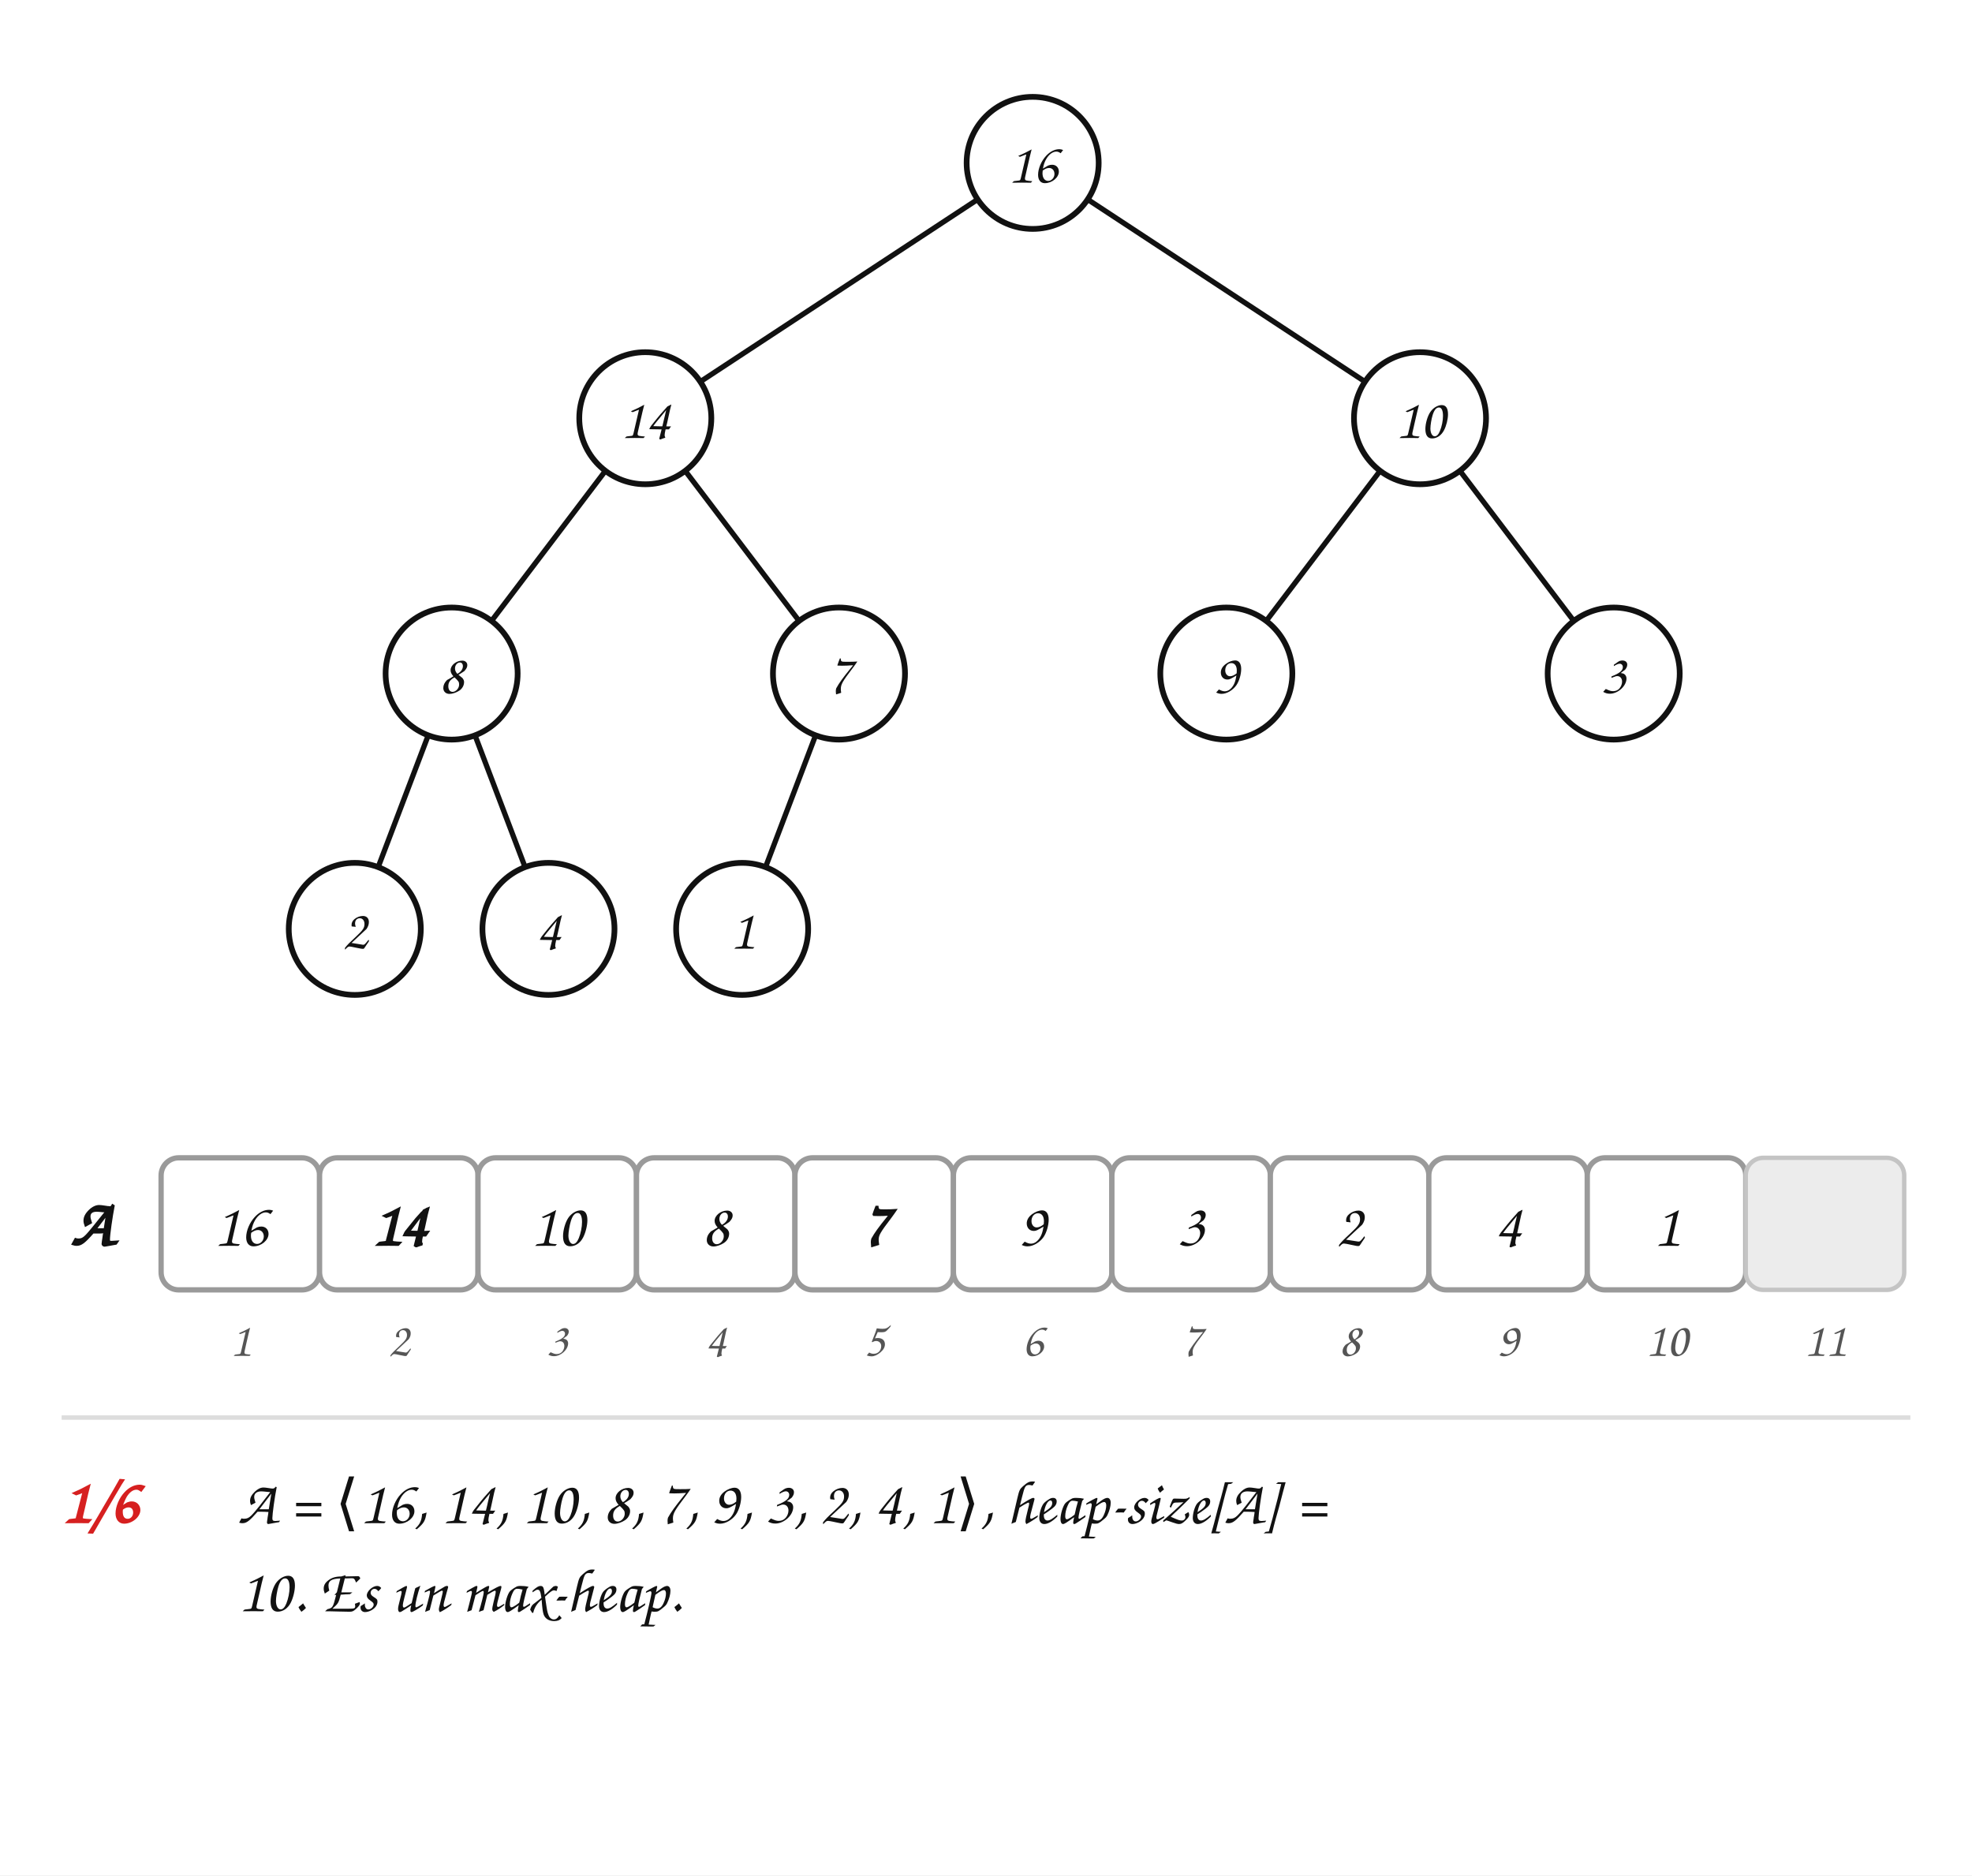
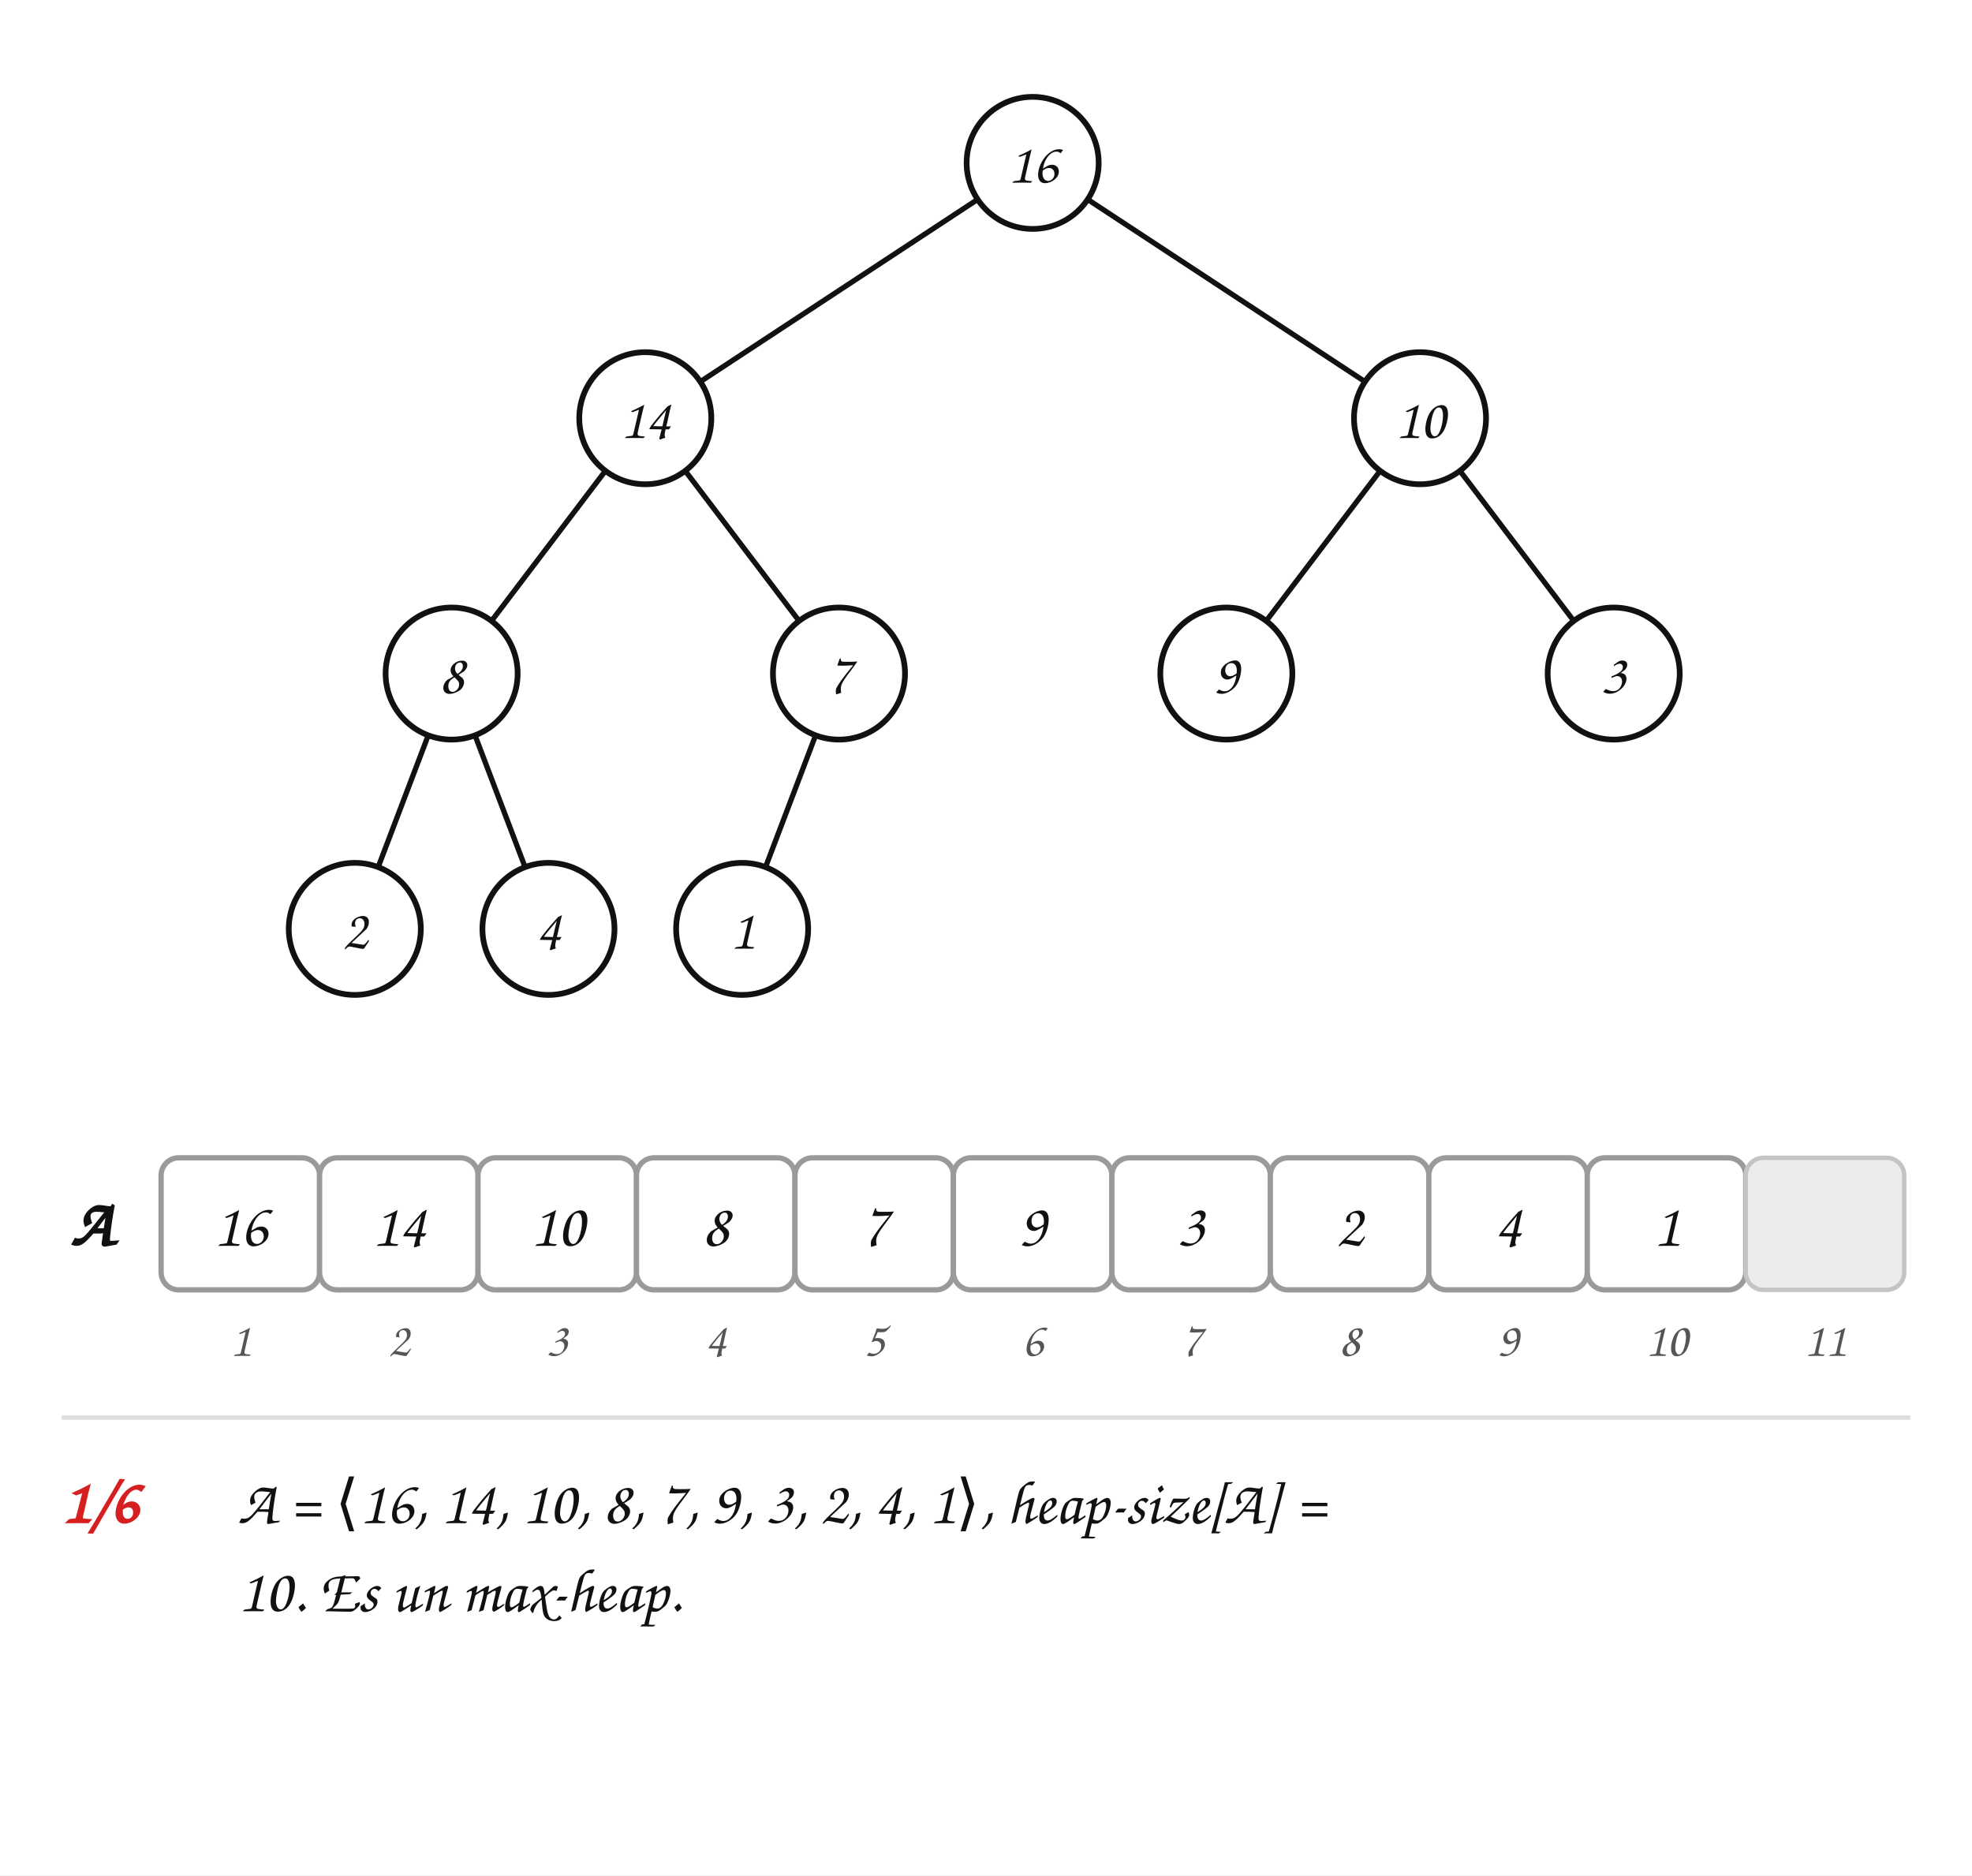
<svg xmlns="http://www.w3.org/2000/svg" width="672" height="639" viewBox="-58.6 -37.0 448.0 426.0" font-family="'Comic Sans MS', 'Comic Neue', 'Comic Relief', 'Chalkboard SE', cursive">
  <rect x="-58.6" y="-37.0" width="448.0" height="426.0" fill="#ffffff" />
  <line x1="-44.6" y1="285.0" x2="375.4" y2="285.0" stroke="#dddddd" stroke-width="1" />
  <g>
    <animate attributeName="opacity" dur="37.50s" repeatCount="indefinite" keyTimes="0;0.976;0.988;1" values="1;1;0;1" />
    <text x="-38.0" y="246.0" font-size="15" fill="#111111" text-anchor="middle" font-weight="bold">A</text>
    <text x="-4.0" y="271.0" font-size="11" fill="#555555" text-anchor="middle">1</text>
    <text x="32.0" y="271.0" font-size="11" fill="#555555" text-anchor="middle">2</text>
    <text x="68.0" y="271.0" font-size="11" fill="#555555" text-anchor="middle">3</text>
    <text x="104.0" y="271.0" font-size="11" fill="#555555" text-anchor="middle">4</text>
    <text x="140.0" y="271.0" font-size="11" fill="#555555" text-anchor="middle">5</text>
    <text x="176.0" y="271.0" font-size="11" fill="#555555" text-anchor="middle">6</text>
    <text x="212.0" y="271.0" font-size="11" fill="#555555" text-anchor="middle">7</text>
    <text x="248.0" y="271.0" font-size="11" fill="#555555" text-anchor="middle">8</text>
    <text x="284.0" y="271.0" font-size="11" fill="#555555" text-anchor="middle">9</text>
    <text x="320.0" y="271.0" font-size="11" fill="#555555" text-anchor="middle">10</text>
    <text x="356.0" y="271.0" font-size="11" fill="#555555" text-anchor="middle">11</text>
    <g transform="translate(-22.0 226.0)" opacity="1">
      <rect x="0" y="0" width="36.0" height="30.0" rx="4" fill="#ffffff" stroke="#9a9a9a" stroke-width="1.2" />
      <text x="18.0" y="20.0" font-size="14" text-anchor="middle" fill="#111111" />
    </g>
    <g transform="translate(14.0 226.0)" opacity="1">
      <rect x="0" y="0" width="36.0" height="30.0" rx="4" fill="#ffffff" stroke="#9a9a9a" stroke-width="1.2" />
      <text x="18.0" y="20.0" font-size="14" text-anchor="middle" fill="#111111" />
    </g>
    <g transform="translate(50.0 226.0)" opacity="1">
      <rect x="0" y="0" width="36.0" height="30.0" rx="4" fill="#ffffff" stroke="#9a9a9a" stroke-width="1.2" />
      <text x="18.0" y="20.0" font-size="14" text-anchor="middle" fill="#111111" />
    </g>
    <g transform="translate(86.0 226.0)" opacity="1">
      <rect x="0" y="0" width="36.0" height="30.0" rx="4" fill="#ffffff" stroke="#9a9a9a" stroke-width="1.2" />
      <text x="18.0" y="20.0" font-size="14" text-anchor="middle" fill="#111111" />
    </g>
    <g transform="translate(122.0 226.0)" opacity="1">
      <rect x="0" y="0" width="36.0" height="30.0" rx="4" fill="#ffffff" stroke="#9a9a9a" stroke-width="1.2" />
      <text x="18.0" y="20.0" font-size="14" text-anchor="middle" fill="#111111" />
    </g>
    <g transform="translate(158.0 226.0)" opacity="1">
      <rect x="0" y="0" width="36.0" height="30.0" rx="4" fill="#ffffff" stroke="#9a9a9a" stroke-width="1.2" />
      <text x="18.0" y="20.0" font-size="14" text-anchor="middle" fill="#111111" />
    </g>
    <g transform="translate(194.0 226.0)" opacity="1">
      <rect x="0" y="0" width="36.0" height="30.0" rx="4" fill="#ffffff" stroke="#9a9a9a" stroke-width="1.2" />
      <text x="18.0" y="20.0" font-size="14" text-anchor="middle" fill="#111111" />
    </g>
    <g transform="translate(230.0 226.0)" opacity="1">
      <rect x="0" y="0" width="36.0" height="30.0" rx="4" fill="#ffffff" stroke="#9a9a9a" stroke-width="1.2" />
      <text x="18.0" y="20.0" font-size="14" text-anchor="middle" fill="#111111" />
    </g>
    <g transform="translate(266.0 226.0)" opacity="1">
      <rect x="0" y="0" width="36.0" height="30.0" rx="4" fill="#ffffff" stroke="#9a9a9a" stroke-width="1.2" />
      <text x="18.0" y="20.0" font-size="14" text-anchor="middle" fill="#111111" />
    </g>
    <g transform="translate(302.0 226.0)" opacity="1">
      <rect x="0" y="0" width="36.0" height="30.0" rx="4" fill="#ffffff" stroke="#9a9a9a" stroke-width="1.2" />
      <text x="18.0" y="20.0" font-size="14" text-anchor="middle" fill="#111111" />
    </g>
    <g transform="translate(338.0 226.0)" opacity="1">
      <rect x="0" y="0" width="36.0" height="30.0" rx="4" fill="#ececec" stroke="#c4c4c4" stroke-width="1.0">
        <animate attributeName="fill" dur="37.50s" repeatCount="indefinite" calcMode="spline" keyTimes="0;0.124;0.148;0.988;0.988;1" keySplines="0 0 1 1;0.45 0 0.25 1;0 0 1 1;0 0 1 1;0 0 1 1" values="#ececec;#ececec;#ffffff;#ffffff;#ececec;#ececec" />
        <animate attributeName="stroke" dur="37.50s" repeatCount="indefinite" calcMode="spline" keyTimes="0;0.124;0.148;0.988;0.988;1" keySplines="0 0 1 1;0.45 0 0.25 1;0 0 1 1;0 0 1 1;0 0 1 1" values="#c4c4c4;#c4c4c4;#9a9a9a;#9a9a9a;#c4c4c4;#c4c4c4" />
        <animate attributeName="stroke-width" dur="37.50s" repeatCount="indefinite" calcMode="spline" keyTimes="0;0.124;0.148;0.988;0.988;1" keySplines="0 0 1 1;0.45 0 0.25 1;0 0 1 1;0 0 1 1;0 0 1 1" values="1.0;1.0;1.2;1.2;1.0;1.0" />
      </rect>
      <text x="18.0" y="20.0" font-size="14" text-anchor="middle" fill="#111111" />
    </g>
    <g transform="translate(-19.0 229.0)" opacity="1">
      <rect x="0" y="0" width="30.0" height="24.0" rx="4" fill="#ffffff" stroke="#ffffff" stroke-width="0.0" />
      <text x="15.0" y="17.0" font-size="14" text-anchor="middle" fill="#111111">16</text>
    </g>
    <g transform="translate(17.0 229.0)" opacity="1">
      <animateTransform attributeName="transform" type="translate" dur="37.50s" repeatCount="indefinite" calcMode="spline" keyTimes="0;0.611;0.635;0.988;0.988;1" keySplines="0 0 1 1;0.45 0 0.25 1;0 0 1 1;0 0 1 1;0 0 1 1" values="17.0 229.0;17.0 229.0;125.0 229.0;125.0 229.0;17.0 229.0;17.0 229.0" />
      <rect x="0" y="0" width="30.0" height="24.0" rx="4" fill="#ffffff" stroke="#ffffff" stroke-width="0.0">
        <animate attributeName="fill" dur="37.50s" repeatCount="indefinite" calcMode="spline" keyTimes="0;0.449;0.473;0.611;0.635;1" keySplines="0 0 1 1;0.45 0 0.25 1;0 0 1 1;0.45 0 0.25 1;0 0 1 1" values="#ffffff;#ffffff;#fff2b3;#fff2b3;#ffffff;#ffffff" />
        <animate attributeName="stroke" dur="37.50s" repeatCount="indefinite" calcMode="spline" keyTimes="0;0.449;0.473;0.611;0.635;1" keySplines="0 0 1 1;0.45 0 0.25 1;0 0 1 1;0.45 0 0.25 1;0 0 1 1" values="#ffffff;#ffffff;#d62020;#d62020;#ffffff;#ffffff" />
        <animate attributeName="stroke-width" dur="37.50s" repeatCount="indefinite" calcMode="spline" keyTimes="0;0.449;0.473;0.611;0.635;1" keySplines="0 0 1 1;0.45 0 0.25 1;0 0 1 1;0.45 0 0.25 1;0 0 1 1" values="0.0;0.0;2.4;2.4;0.0;0.0" />
      </rect>
-       <text x="15.0" y="17.0" font-size="14" text-anchor="middle" fill="#111111" font-weight="bold">14</text>
+       <text x="15.0" y="17.0" font-size="14" text-anchor="middle" fill="#111111">14</text>
    </g>
    <g transform="translate(53.0 229.0)" opacity="1">
      <rect x="0" y="0" width="30.0" height="24.0" rx="4" fill="#ffffff" stroke="#ffffff" stroke-width="0.0" />
      <text x="15.0" y="17.0" font-size="14" text-anchor="middle" fill="#111111">10</text>
    </g>
    <g transform="translate(89.0 229.0)" opacity="1">
      <rect x="0" y="0" width="30.0" height="24.0" rx="4" fill="#ffffff" stroke="#ffffff" stroke-width="0.0" />
      <text x="15.0" y="17.0" font-size="14" text-anchor="middle" fill="#111111">8</text>
    </g>
    <g transform="translate(125.0 229.0)" opacity="1">
      <animateTransform attributeName="transform" type="translate" dur="37.50s" repeatCount="indefinite" calcMode="spline" keyTimes="0;0.449;0.473;0.988;0.988;1" keySplines="0 0 1 1;0.45 0 0.25 1;0 0 1 1;0 0 1 1;0 0 1 1" values="125.0 229.0;125.0 229.0;341.0 229.0;341.0 229.0;125.0 229.0;125.0 229.0" />
      <rect x="0" y="0" width="30.0" height="24.0" rx="4" fill="#ffffff" stroke="#ffffff" stroke-width="0.0">
        <animate attributeName="fill" dur="37.50s" repeatCount="indefinite" calcMode="spline" keyTimes="0;0.308;0.332;0.449;0.473;1" keySplines="0 0 1 1;0.45 0 0.25 1;0 0 1 1;0.45 0 0.25 1;0 0 1 1" values="#ffffff;#ffffff;#fff2b3;#fff2b3;#ffffff;#ffffff" />
        <animate attributeName="stroke" dur="37.50s" repeatCount="indefinite" calcMode="spline" keyTimes="0;0.308;0.332;0.449;0.473;1" keySplines="0 0 1 1;0.45 0 0.25 1;0 0 1 1;0.45 0 0.25 1;0 0 1 1" values="#ffffff;#ffffff;#d62020;#d62020;#ffffff;#ffffff" />
        <animate attributeName="stroke-width" dur="37.50s" repeatCount="indefinite" calcMode="spline" keyTimes="0;0.308;0.332;0.449;0.473;1" keySplines="0 0 1 1;0.45 0 0.25 1;0 0 1 1;0.45 0 0.25 1;0 0 1 1" values="0.0;0.0;2.4;2.4;0.0;0.0" />
      </rect>
-       <text x="15.0" y="17.0" font-size="14" text-anchor="middle" fill="#111111" font-weight="bold">7</text>
+       <text x="15.0" y="17.0" font-size="14" text-anchor="middle" fill="#111111">7</text>
    </g>
    <g transform="translate(161.0 229.0)" opacity="1">
      <rect x="0" y="0" width="30.0" height="24.0" rx="4" fill="#ffffff" stroke="#ffffff" stroke-width="0.0" />
      <text x="15.0" y="17.0" font-size="14" text-anchor="middle" fill="#111111">9</text>
    </g>
    <g transform="translate(197.0 229.0)" opacity="1">
      <rect x="0" y="0" width="30.0" height="24.0" rx="4" fill="#ffffff" stroke="#ffffff" stroke-width="0.0" />
      <text x="15.0" y="17.0" font-size="14" text-anchor="middle" fill="#111111">3</text>
    </g>
    <g transform="translate(233.0 229.0)" opacity="1">
      <rect x="0" y="0" width="30.0" height="24.0" rx="4" fill="#ffffff" stroke="#ffffff" stroke-width="0.0" />
      <text x="15.0" y="17.0" font-size="14" text-anchor="middle" fill="#111111">2</text>
    </g>
    <g transform="translate(269.0 229.0)" opacity="1">
      <rect x="0" y="0" width="30.0" height="24.0" rx="4" fill="#ffffff" stroke="#ffffff" stroke-width="0.0" />
      <text x="15.0" y="17.0" font-size="14" text-anchor="middle" fill="#111111">4</text>
    </g>
    <g transform="translate(305.0 229.0)" opacity="1">
      <rect x="0" y="0" width="30.0" height="24.0" rx="4" fill="#ffffff" stroke="#ffffff" stroke-width="0.0" />
      <text x="15.0" y="17.0" font-size="14" text-anchor="middle" fill="#111111">1</text>
    </g>
    <g transform="translate(341.0 229.0)" opacity="0">
      <animateTransform attributeName="transform" type="translate" dur="37.50s" repeatCount="indefinite" calcMode="spline" keyTimes="0;0.449;0.473;0.611;0.635;0.988;0.988;1" keySplines="0 0 1 1;0.45 0 0.25 1;0 0 1 1;0.45 0 0.25 1;0 0 1 1;0 0 1 1;0 0 1 1" values="341.0 229.0;341.0 229.0;125.0 229.0;125.0 229.0;17.0 229.0;17.0 229.0;341.0 229.0;341.0 229.0" />
      <animate attributeName="opacity" dur="37.50s" repeatCount="indefinite" calcMode="spline" keyTimes="0;0.124;0.148;0.988;0.988;1" keySplines="0 0 1 1;0.45 0 0.25 1;0 0 1 1;0 0 1 1;0 0 1 1" values="0;0;1;1;0;0" />
      <rect x="0" y="0" width="30.0" height="24.0" rx="4" fill="#ffffff" stroke="#d62020" stroke-width="2.6">
        <animate attributeName="stroke" dur="37.50s" repeatCount="indefinite" calcMode="spline" keyTimes="0;0.772;0.796;0.988;0.988;1" keySplines="0 0 1 1;0.45 0 0.25 1;0 0 1 1;0 0 1 1;0 0 1 1" values="#d62020;#d62020;#ffffff;#ffffff;#d62020;#d62020" />
        <animate attributeName="stroke-width" dur="37.50s" repeatCount="indefinite" calcMode="spline" keyTimes="0;0.772;0.796;0.988;0.988;1" keySplines="0 0 1 1;0.45 0 0.25 1;0 0 1 1;0 0 1 1;0 0 1 1" values="2.6;2.6;0.0;0.0;2.6;2.6" />
      </rect>
-       <text x="15.0" y="17.0" font-size="14" text-anchor="middle" fill="#d62020" font-weight="bold">15<animate attributeName="fill" dur="37.50s" repeatCount="indefinite" calcMode="spline" keyTimes="0;0.772;0.796;0.988;0.988;1" keySplines="0 0 1 1;0.45 0 0.25 1;0 0 1 1;0 0 1 1;0 0 1 1" values="#d62020;#d62020;#111111;#111111;#d62020;#d62020" />
+       <text x="15.0" y="17.0" font-size="14" text-anchor="middle" fill="#d62020">15<animate attributeName="fill" dur="37.50s" repeatCount="indefinite" calcMode="spline" keyTimes="0;0.772;0.796;0.988;0.988;1" keySplines="0 0 1 1;0.45 0 0.25 1;0 0 1 1;0 0 1 1;0 0 1 1" values="#d62020;#d62020;#111111;#111111;#d62020;#d62020" />
      </text>
    </g>
    <line x1="163.5" y1="8.3" x2="100.5" y2="49.7" stroke="#111111" stroke-width="1.2" opacity="1">
      <animate attributeName="x1" dur="37.50s" repeatCount="indefinite" calcMode="spline" keyTimes="0;0.611;0.635;0.988;0.988;1" keySplines="0 0 1 1;0.45 0 0.25 1;0 0 1 1;0 0 1 1;0 0 1 1" values="163.5;163.5;97.1;97.1;163.5;163.5" />
      <animate attributeName="y1" dur="37.50s" repeatCount="indefinite" calcMode="spline" keyTimes="0;0.611;0.635;0.988;0.988;1" keySplines="0 0 1 1;0.45 0 0.25 1;0 0 1 1;0 0 1 1;0 0 1 1" values="8.3;8.3;70.0;70.0;8.3;8.3" />
      <animate attributeName="x2" dur="37.50s" repeatCount="indefinite" calcMode="spline" keyTimes="0;0.611;0.635;0.988;0.988;1" keySplines="0 0 1 1;0.45 0 0.25 1;0 0 1 1;0 0 1 1;0 0 1 1" values="100.5;100.5;122.9;122.9;100.5;100.5" />
      <animate attributeName="y2" dur="37.50s" repeatCount="indefinite" calcMode="spline" keyTimes="0;0.611;0.635;0.988;0.988;1" keySplines="0 0 1 1;0.45 0 0.25 1;0 0 1 1;0 0 1 1;0 0 1 1" values="49.7;49.7;104.0;104.0;49.7;49.7" />
    </line>
    <line x1="188.5" y1="8.3" x2="251.5" y2="49.7" stroke="#111111" stroke-width="1.2" opacity="1" />
    <line x1="78.9" y1="70.0" x2="53.1" y2="104.0" stroke="#111111" stroke-width="1.2" opacity="1" />
    <line x1="97.1" y1="70.0" x2="122.9" y2="104.0" stroke="#111111" stroke-width="1.2" opacity="1">
      <animate attributeName="x1" dur="37.50s" repeatCount="indefinite" calcMode="spline" keyTimes="0;0.449;0.473;0.988;0.988;1" keySplines="0 0 1 1;0.45 0 0.25 1;0 0 1 1;0 0 1 1;0 0 1 1" values="97.1;97.1;137.3;137.3;97.1;97.1" />
      <animate attributeName="y1" dur="37.50s" repeatCount="indefinite" calcMode="spline" keyTimes="0;0.449;0.473;0.988;0.988;1" keySplines="0 0 1 1;0.45 0 0.25 1;0 0 1 1;0 0 1 1;0 0 1 1" values="70.0;70.0;130.0;130.0;70.0;70.0" />
      <animate attributeName="x2" dur="37.50s" repeatCount="indefinite" calcMode="spline" keyTimes="0;0.449;0.473;0.988;0.988;1" keySplines="0 0 1 1;0.45 0 0.25 1;0 0 1 1;0 0 1 1;0 0 1 1" values="122.9;122.9;148.7;148.7;122.9;122.9" />
      <animate attributeName="y2" dur="37.50s" repeatCount="indefinite" calcMode="spline" keyTimes="0;0.449;0.473;0.988;0.988;1" keySplines="0 0 1 1;0.45 0 0.25 1;0 0 1 1;0 0 1 1;0 0 1 1" values="104.0;104.0;160.0;160.0;104.0;104.0" />
    </line>
    <line x1="254.9" y1="70.0" x2="229.1" y2="104.0" stroke="#111111" stroke-width="1.2" opacity="1" />
    <line x1="273.1" y1="70.0" x2="298.9" y2="104.0" stroke="#111111" stroke-width="1.2" opacity="1" />
    <line x1="38.7" y1="130.0" x2="27.3" y2="160.0" stroke="#111111" stroke-width="1.2" opacity="1" />
    <line x1="49.3" y1="130.0" x2="60.7" y2="160.0" stroke="#111111" stroke-width="1.2" opacity="1" />
    <line x1="126.7" y1="130.0" x2="115.3" y2="160.0" stroke="#111111" stroke-width="1.2" opacity="1" />
    <line x1="154.0" y1="159.0" x2="154.0" y2="159.0" stroke="#111111" stroke-width="1.2" opacity="0">
      <animate attributeName="x1" dur="37.50s" repeatCount="indefinite" calcMode="spline" keyTimes="0;0.124;0.148;0.449;0.473;0.611;0.635;0.988;0.988;1" keySplines="0 0 1 1;0.45 0 0.25 1;0 0 1 1;0.45 0 0.25 1;0 0 1 1;0.45 0 0.25 1;0 0 1 1;0 0 1 1;0 0 1 1" values="154.0;154.0;137.3;137.3;97.1;97.1;163.5;163.5;154.0;154.0" />
      <animate attributeName="y1" dur="37.50s" repeatCount="indefinite" calcMode="spline" keyTimes="0;0.124;0.148;0.449;0.473;0.611;0.635;0.988;0.988;1" keySplines="0 0 1 1;0.45 0 0.25 1;0 0 1 1;0.45 0 0.25 1;0 0 1 1;0.45 0 0.25 1;0 0 1 1;0 0 1 1;0 0 1 1" values="159.0;159.0;130.0;130.0;70.0;70.0;8.3;8.3;159.0;159.0" />
      <animate attributeName="x2" dur="37.50s" repeatCount="indefinite" calcMode="spline" keyTimes="0;0.124;0.148;0.449;0.473;0.611;0.635;0.988;0.988;1" keySplines="0 0 1 1;0.45 0 0.25 1;0 0 1 1;0.45 0 0.25 1;0 0 1 1;0.45 0 0.25 1;0 0 1 1;0 0 1 1;0 0 1 1" values="154.0;154.0;148.7;148.7;122.9;122.9;100.5;100.5;154.0;154.0" />
      <animate attributeName="y2" dur="37.50s" repeatCount="indefinite" calcMode="spline" keyTimes="0;0.124;0.148;0.449;0.473;0.611;0.635;0.988;0.988;1" keySplines="0 0 1 1;0.45 0 0.25 1;0 0 1 1;0.45 0 0.25 1;0 0 1 1;0.45 0 0.25 1;0 0 1 1;0 0 1 1;0 0 1 1" values="159.0;159.0;160.0;160.0;104.0;104.0;49.7;49.7;159.0;159.0" />
      <animate attributeName="stroke" dur="37.50s" repeatCount="indefinite" calcMode="spline" keyTimes="0;0.308;0.332;0.611;0.635;0.772;0.796;1" keySplines="0 0 1 1;0.45 0 0.25 1;0 0 1 1;0.45 0 0.25 1;0 0 1 1;0.45 0 0.25 1;0 0 1 1" values="#111111;#111111;#d62020;#d62020;#2e7d32;#2e7d32;#111111;#111111" />
      <animate attributeName="stroke-width" dur="37.50s" repeatCount="indefinite" calcMode="spline" keyTimes="0;0.308;0.332;0.772;0.796;1" keySplines="0 0 1 1;0.45 0 0.25 1;0 0 1 1;0.45 0 0.25 1;0 0 1 1" values="1.2;1.2;3.0;3.0;1.2;1.2" />
      <animate attributeName="opacity" dur="37.50s" repeatCount="indefinite" calcMode="spline" keyTimes="0;0.124;0.148;0.988;0.988;1" keySplines="0 0 1 1;0.45 0 0.25 1;0 0 1 1;0 0 1 1;0 0 1 1" values="0;0;1;1;0;0" />
    </line>
    <g transform="translate(176.0 0.0)" opacity="1">
      <circle cx="0" cy="0" r="15" fill="#ffffff" stroke="#111111" stroke-width="1.3">
        <animate attributeName="fill" dur="37.50s" repeatCount="indefinite" calcMode="spline" keyTimes="0;0.611;0.635;0.988;0.988;1" keySplines="0 0 1 1;0.45 0 0.25 1;0 0 1 1;0 0 1 1;0 0 1 1" values="#ffffff;#ffffff;#c6efce;#c6efce;#ffffff;#ffffff" />
        <animate attributeName="stroke" dur="37.50s" repeatCount="indefinite" calcMode="spline" keyTimes="0;0.611;0.635;0.988;0.988;1" keySplines="0 0 1 1;0.45 0 0.25 1;0 0 1 1;0 0 1 1;0 0 1 1" values="#111111;#111111;#2e7d32;#2e7d32;#111111;#111111" />
        <animate attributeName="stroke-width" dur="37.50s" repeatCount="indefinite" calcMode="spline" keyTimes="0;0.611;0.635;0.988;0.988;1" keySplines="0 0 1 1;0.45 0 0.25 1;0 0 1 1;0 0 1 1;0 0 1 1" values="1.3;1.3;2.4;2.4;1.3;1.3" />
      </circle>
      <text x="0" y="4.5" font-size="13" text-anchor="middle" fill="#111111">16</text>
    </g>
    <g transform="translate(88.0 58.0)" opacity="1">
      <animateTransform attributeName="transform" type="translate" dur="37.50s" repeatCount="indefinite" calcMode="spline" keyTimes="0;0.611;0.635;0.988;0.988;1" keySplines="0 0 1 1;0.45 0 0.25 1;0 0 1 1;0 0 1 1;0 0 1 1" values="88.0 58.0;88.0 58.0;132.0 116.0;132.0 116.0;88.0 58.0;88.0 58.0" />
      <circle cx="0" cy="0" r="15" fill="#ffffff" stroke="#111111" stroke-width="1.3">
        <animate attributeName="fill" dur="37.50s" repeatCount="indefinite" calcMode="spline" keyTimes="0;0.449;0.473;0.611;0.635;0.772;0.796;0.988;0.988;1" keySplines="0 0 1 1;0.45 0 0.25 1;0 0 1 1;0.45 0 0.25 1;0 0 1 1;0.45 0 0.25 1;0 0 1 1;0 0 1 1;0 0 1 1" values="#ffffff;#ffffff;#fff2b3;#fff2b3;#ffffff;#ffffff;#c6efce;#c6efce;#ffffff;#ffffff" />
        <animate attributeName="stroke" dur="37.50s" repeatCount="indefinite" calcMode="spline" keyTimes="0;0.449;0.473;0.611;0.635;0.772;0.796;0.988;0.988;1" keySplines="0 0 1 1;0.45 0 0.25 1;0 0 1 1;0.45 0 0.25 1;0 0 1 1;0.45 0 0.25 1;0 0 1 1;0 0 1 1;0 0 1 1" values="#111111;#111111;#d62020;#d62020;#111111;#111111;#2e7d32;#2e7d32;#111111;#111111" />
        <animate attributeName="stroke-width" dur="37.50s" repeatCount="indefinite" calcMode="spline" keyTimes="0;0.449;0.473;0.611;0.635;0.772;0.796;0.988;0.988;1" keySplines="0 0 1 1;0.45 0 0.25 1;0 0 1 1;0.45 0 0.25 1;0 0 1 1;0.45 0 0.25 1;0 0 1 1;0 0 1 1;0 0 1 1" values="1.3;1.3;2.4;2.4;1.3;1.3;2.4;2.4;1.3;1.3" />
      </circle>
      <text x="0" y="4.5" font-size="13" text-anchor="middle" fill="#111111">14</text>
    </g>
    <g transform="translate(264.0 58.0)" opacity="1">
      <circle cx="0" cy="0" r="15" fill="#ffffff" stroke="#111111" stroke-width="1.3">
        <animate attributeName="fill" dur="37.50s" repeatCount="indefinite" calcMode="spline" keyTimes="0;0.772;0.796;0.988;0.988;1" keySplines="0 0 1 1;0.45 0 0.25 1;0 0 1 1;0 0 1 1;0 0 1 1" values="#ffffff;#ffffff;#c6efce;#c6efce;#ffffff;#ffffff" />
        <animate attributeName="stroke" dur="37.50s" repeatCount="indefinite" calcMode="spline" keyTimes="0;0.772;0.796;0.988;0.988;1" keySplines="0 0 1 1;0.45 0 0.25 1;0 0 1 1;0 0 1 1;0 0 1 1" values="#111111;#111111;#2e7d32;#2e7d32;#111111;#111111" />
        <animate attributeName="stroke-width" dur="37.50s" repeatCount="indefinite" calcMode="spline" keyTimes="0;0.772;0.796;0.988;0.988;1" keySplines="0 0 1 1;0.45 0 0.25 1;0 0 1 1;0 0 1 1;0 0 1 1" values="1.3;1.3;2.4;2.4;1.3;1.3" />
      </circle>
      <text x="0" y="4.5" font-size="13" text-anchor="middle" fill="#111111">10</text>
    </g>
    <g transform="translate(44.0 116.0)" opacity="1">
      <circle cx="0" cy="0" r="15" fill="#ffffff" stroke="#111111" stroke-width="1.3">
        <animate attributeName="fill" dur="37.50s" repeatCount="indefinite" calcMode="spline" keyTimes="0;0.772;0.796;0.988;0.988;1" keySplines="0 0 1 1;0.45 0 0.25 1;0 0 1 1;0 0 1 1;0 0 1 1" values="#ffffff;#ffffff;#c6efce;#c6efce;#ffffff;#ffffff" />
        <animate attributeName="stroke" dur="37.50s" repeatCount="indefinite" calcMode="spline" keyTimes="0;0.772;0.796;0.988;0.988;1" keySplines="0 0 1 1;0.45 0 0.25 1;0 0 1 1;0 0 1 1;0 0 1 1" values="#111111;#111111;#2e7d32;#2e7d32;#111111;#111111" />
        <animate attributeName="stroke-width" dur="37.50s" repeatCount="indefinite" calcMode="spline" keyTimes="0;0.772;0.796;0.988;0.988;1" keySplines="0 0 1 1;0.45 0 0.25 1;0 0 1 1;0 0 1 1;0 0 1 1" values="1.3;1.3;2.4;2.4;1.3;1.3" />
      </circle>
      <text x="0" y="4.5" font-size="13" text-anchor="middle" fill="#111111">8</text>
    </g>
    <g transform="translate(132.0 116.0)" opacity="1">
      <animateTransform attributeName="transform" type="translate" dur="37.50s" repeatCount="indefinite" calcMode="spline" keyTimes="0;0.449;0.473;0.988;0.988;1" keySplines="0 0 1 1;0.45 0 0.25 1;0 0 1 1;0 0 1 1;0 0 1 1" values="132.0 116.0;132.0 116.0;154.0 174.0;154.0 174.0;132.0 116.0;132.0 116.0" />
      <circle cx="0" cy="0" r="15" fill="#ffffff" stroke="#111111" stroke-width="1.3">
        <animate attributeName="fill" dur="37.50s" repeatCount="indefinite" calcMode="spline" keyTimes="0;0.308;0.332;0.449;0.473;0.772;0.796;0.988;0.988;1" keySplines="0 0 1 1;0.45 0 0.25 1;0 0 1 1;0.45 0 0.25 1;0 0 1 1;0.45 0 0.25 1;0 0 1 1;0 0 1 1;0 0 1 1" values="#ffffff;#ffffff;#fff2b3;#fff2b3;#ffffff;#ffffff;#c6efce;#c6efce;#ffffff;#ffffff" />
        <animate attributeName="stroke" dur="37.50s" repeatCount="indefinite" calcMode="spline" keyTimes="0;0.308;0.332;0.449;0.473;0.772;0.796;0.988;0.988;1" keySplines="0 0 1 1;0.45 0 0.25 1;0 0 1 1;0.45 0 0.25 1;0 0 1 1;0.45 0 0.25 1;0 0 1 1;0 0 1 1;0 0 1 1" values="#111111;#111111;#d62020;#d62020;#111111;#111111;#2e7d32;#2e7d32;#111111;#111111" />
        <animate attributeName="stroke-width" dur="37.50s" repeatCount="indefinite" calcMode="spline" keyTimes="0;0.308;0.332;0.449;0.473;0.772;0.796;0.988;0.988;1" keySplines="0 0 1 1;0.45 0 0.25 1;0 0 1 1;0.45 0 0.25 1;0 0 1 1;0.45 0 0.25 1;0 0 1 1;0 0 1 1;0 0 1 1" values="1.3;1.3;2.4;2.4;1.3;1.3;2.4;2.4;1.3;1.3" />
      </circle>
      <text x="0" y="4.5" font-size="13" text-anchor="middle" fill="#111111">7</text>
    </g>
    <g transform="translate(220.0 116.0)" opacity="1">
      <circle cx="0" cy="0" r="15" fill="#ffffff" stroke="#111111" stroke-width="1.3">
        <animate attributeName="fill" dur="37.50s" repeatCount="indefinite" calcMode="spline" keyTimes="0;0.772;0.796;0.988;0.988;1" keySplines="0 0 1 1;0.45 0 0.25 1;0 0 1 1;0 0 1 1;0 0 1 1" values="#ffffff;#ffffff;#c6efce;#c6efce;#ffffff;#ffffff" />
        <animate attributeName="stroke" dur="37.50s" repeatCount="indefinite" calcMode="spline" keyTimes="0;0.772;0.796;0.988;0.988;1" keySplines="0 0 1 1;0.45 0 0.25 1;0 0 1 1;0 0 1 1;0 0 1 1" values="#111111;#111111;#2e7d32;#2e7d32;#111111;#111111" />
        <animate attributeName="stroke-width" dur="37.50s" repeatCount="indefinite" calcMode="spline" keyTimes="0;0.772;0.796;0.988;0.988;1" keySplines="0 0 1 1;0.45 0 0.25 1;0 0 1 1;0 0 1 1;0 0 1 1" values="1.3;1.3;2.4;2.4;1.3;1.3" />
      </circle>
      <text x="0" y="4.5" font-size="13" text-anchor="middle" fill="#111111">9</text>
    </g>
    <g transform="translate(308.0 116.0)" opacity="1">
      <circle cx="0" cy="0" r="15" fill="#ffffff" stroke="#111111" stroke-width="1.3">
        <animate attributeName="fill" dur="37.50s" repeatCount="indefinite" calcMode="spline" keyTimes="0;0.772;0.796;0.988;0.988;1" keySplines="0 0 1 1;0.45 0 0.25 1;0 0 1 1;0 0 1 1;0 0 1 1" values="#ffffff;#ffffff;#c6efce;#c6efce;#ffffff;#ffffff" />
        <animate attributeName="stroke" dur="37.50s" repeatCount="indefinite" calcMode="spline" keyTimes="0;0.772;0.796;0.988;0.988;1" keySplines="0 0 1 1;0.45 0 0.25 1;0 0 1 1;0 0 1 1;0 0 1 1" values="#111111;#111111;#2e7d32;#2e7d32;#111111;#111111" />
        <animate attributeName="stroke-width" dur="37.50s" repeatCount="indefinite" calcMode="spline" keyTimes="0;0.772;0.796;0.988;0.988;1" keySplines="0 0 1 1;0.45 0 0.25 1;0 0 1 1;0 0 1 1;0 0 1 1" values="1.3;1.3;2.4;2.4;1.3;1.3" />
      </circle>
      <text x="0" y="4.5" font-size="13" text-anchor="middle" fill="#111111">3</text>
    </g>
    <g transform="translate(22.0 174.0)" opacity="1">
      <circle cx="0" cy="0" r="15" fill="#ffffff" stroke="#111111" stroke-width="1.3">
        <animate attributeName="fill" dur="37.50s" repeatCount="indefinite" calcMode="spline" keyTimes="0;0.772;0.796;0.988;0.988;1" keySplines="0 0 1 1;0.45 0 0.25 1;0 0 1 1;0 0 1 1;0 0 1 1" values="#ffffff;#ffffff;#c6efce;#c6efce;#ffffff;#ffffff" />
        <animate attributeName="stroke" dur="37.50s" repeatCount="indefinite" calcMode="spline" keyTimes="0;0.772;0.796;0.988;0.988;1" keySplines="0 0 1 1;0.45 0 0.25 1;0 0 1 1;0 0 1 1;0 0 1 1" values="#111111;#111111;#2e7d32;#2e7d32;#111111;#111111" />
        <animate attributeName="stroke-width" dur="37.50s" repeatCount="indefinite" calcMode="spline" keyTimes="0;0.772;0.796;0.988;0.988;1" keySplines="0 0 1 1;0.45 0 0.25 1;0 0 1 1;0 0 1 1;0 0 1 1" values="1.3;1.3;2.4;2.4;1.3;1.3" />
      </circle>
      <text x="0" y="4.5" font-size="13" text-anchor="middle" fill="#111111">2</text>
    </g>
    <g transform="translate(66.0 174.0)" opacity="1">
      <circle cx="0" cy="0" r="15" fill="#ffffff" stroke="#111111" stroke-width="1.3">
        <animate attributeName="fill" dur="37.50s" repeatCount="indefinite" calcMode="spline" keyTimes="0;0.772;0.796;0.988;0.988;1" keySplines="0 0 1 1;0.45 0 0.25 1;0 0 1 1;0 0 1 1;0 0 1 1" values="#ffffff;#ffffff;#c6efce;#c6efce;#ffffff;#ffffff" />
        <animate attributeName="stroke" dur="37.50s" repeatCount="indefinite" calcMode="spline" keyTimes="0;0.772;0.796;0.988;0.988;1" keySplines="0 0 1 1;0.45 0 0.25 1;0 0 1 1;0 0 1 1;0 0 1 1" values="#111111;#111111;#2e7d32;#2e7d32;#111111;#111111" />
        <animate attributeName="stroke-width" dur="37.50s" repeatCount="indefinite" calcMode="spline" keyTimes="0;0.772;0.796;0.988;0.988;1" keySplines="0 0 1 1;0.45 0 0.25 1;0 0 1 1;0 0 1 1;0 0 1 1" values="1.3;1.3;2.4;2.4;1.3;1.3" />
      </circle>
      <text x="0" y="4.5" font-size="13" text-anchor="middle" fill="#111111">4</text>
    </g>
    <g transform="translate(110.0 174.0)" opacity="1">
      <circle cx="0" cy="0" r="15" fill="#ffffff" stroke="#111111" stroke-width="1.3">
        <animate attributeName="fill" dur="37.50s" repeatCount="indefinite" calcMode="spline" keyTimes="0;0.772;0.796;0.988;0.988;1" keySplines="0 0 1 1;0.45 0 0.25 1;0 0 1 1;0 0 1 1;0 0 1 1" values="#ffffff;#ffffff;#c6efce;#c6efce;#ffffff;#ffffff" />
        <animate attributeName="stroke" dur="37.50s" repeatCount="indefinite" calcMode="spline" keyTimes="0;0.772;0.796;0.988;0.988;1" keySplines="0 0 1 1;0.45 0 0.25 1;0 0 1 1;0 0 1 1;0 0 1 1" values="#111111;#111111;#2e7d32;#2e7d32;#111111;#111111" />
        <animate attributeName="stroke-width" dur="37.50s" repeatCount="indefinite" calcMode="spline" keyTimes="0;0.772;0.796;0.988;0.988;1" keySplines="0 0 1 1;0.45 0 0.25 1;0 0 1 1;0 0 1 1;0 0 1 1" values="1.3;1.3;2.4;2.4;1.3;1.3" />
      </circle>
      <text x="0" y="4.5" font-size="13" text-anchor="middle" fill="#111111">1</text>
    </g>
    <g transform="translate(154.0 174.0)" opacity="0">
      <animateTransform attributeName="transform" type="translate" dur="37.50s" repeatCount="indefinite" calcMode="spline" keyTimes="0;0.449;0.473;0.611;0.635;0.988;0.988;1" keySplines="0 0 1 1;0.45 0 0.25 1;0 0 1 1;0.45 0 0.25 1;0 0 1 1;0 0 1 1;0 0 1 1" values="154.0 174.0;154.0 174.0;132.0 116.0;132.0 116.0;88.0 58.0;88.0 58.0;154.0 174.0;154.0 174.0" />
      <animate attributeName="opacity" dur="37.50s" repeatCount="indefinite" calcMode="spline" keyTimes="0;0.124;0.148;0.988;0.988;1" keySplines="0 0 1 1;0.45 0 0.25 1;0 0 1 1;0 0 1 1;0 0 1 1" values="0;0;1;1;0;0" />
      <circle cx="0" cy="0" r="15" fill="#ffffff" stroke="#d62020" stroke-width="2.6">
        <animate attributeName="fill" dur="37.50s" repeatCount="indefinite" calcMode="spline" keyTimes="0;0.772;0.796;0.988;0.988;1" keySplines="0 0 1 1;0.45 0 0.25 1;0 0 1 1;0 0 1 1;0 0 1 1" values="#ffffff;#ffffff;#c6efce;#c6efce;#ffffff;#ffffff" />
        <animate attributeName="stroke" dur="37.50s" repeatCount="indefinite" calcMode="spline" keyTimes="0;0.772;0.796;0.988;0.988;1" keySplines="0 0 1 1;0.45 0 0.25 1;0 0 1 1;0 0 1 1;0 0 1 1" values="#d62020;#d62020;#2e7d32;#2e7d32;#d62020;#d62020" />
        <animate attributeName="stroke-width" dur="37.50s" repeatCount="indefinite" calcMode="spline" keyTimes="0;0.772;0.796;0.988;0.988;1" keySplines="0 0 1 1;0.45 0 0.25 1;0 0 1 1;0 0 1 1;0 0 1 1" values="2.6;2.6;2.4;2.4;2.6;2.6" />
      </circle>
      <text x="0" y="4.5" font-size="13" text-anchor="middle" fill="#d62020">15<animate attributeName="fill" dur="37.50s" repeatCount="indefinite" calcMode="spline" keyTimes="0;0.772;0.796;0.988;0.988;1" keySplines="0 0 1 1;0.45 0 0.25 1;0 0 1 1;0 0 1 1;0 0 1 1" values="#d62020;#d62020;#111111;#111111;#d62020;#d62020" />
      </text>
      <circle cx="0" cy="0" r="21" fill="none" stroke="#d62020" stroke-width="2.2" opacity="0">
        <animate attributeName="opacity" dur="37.50s" repeatCount="indefinite" calcMode="spline" keyTimes="0;0.124;0.148;0.308;0.332;1" keySplines="0 0 1 1;0.45 0 0.25 1;0 0 1 1;0.45 0 0.25 1;0 0 1 1" values="0;0;1;1;0;0" />
      </circle>
    </g>
    <text x="-44.6" y="309.0" font-size="14" fill="#111111" opacity="1">
      <tspan font-weight="bold" fill="#d62020">1/6</tspan>
      <tspan x="-4.6" y="309.0">A = ⟨16, 14, 10, 8, 7, 9, 3, 2, 4, 1⟩, heap-size[A] =</tspan>
      <tspan x="-4.6" y="329.0">10. Es un max-heap.</tspan>
      <animate attributeName="opacity" dur="37.50s" repeatCount="indefinite" calcMode="spline" keyTimes="0;0.124;0.148;0.988;0.988;1" keySplines="0 0 1 1;0.45 0 0.25 1;0 0 1 1;0 0 1 1;0 0 1 1" values="1;1;0;0;1;1" />
    </text>
    <text x="-44.6" y="309.0" font-size="14" fill="#111111" opacity="0">
      <tspan font-weight="bold" fill="#d62020">2/6</tspan>
      <tspan x="-4.6" y="309.0">MAX-HEAP-INSERT(A, 15): heap-size[A] pasa de</tspan>
      <tspan x="-4.6" y="329.0">10 a 11 y 15 entra en A[11], la siguiente posición</tspan>
      <tspan x="-4.6" y="349.0">libre: queda como hijo derecho de A[5] = 7.</tspan>
      <animate attributeName="opacity" dur="37.50s" repeatCount="indefinite" calcMode="spline" keyTimes="0;0.124;0.148;0.308;0.332;1" keySplines="0 0 1 1;0.45 0 0.25 1;0 0 1 1;0.45 0 0.25 1;0 0 1 1" values="0;0;1;1;0;0" />
    </text>
    <text x="-44.6" y="309.0" font-size="14" fill="#111111" opacity="0">
      <tspan font-weight="bold" fill="#d62020">3/6</tspan>
      <tspan x="-4.6" y="309.0">i = 11: A[PARENT(11)] = A[5] = 7 &lt; 15: se</tspan>
      <tspan x="-4.6" y="329.0">intercambian A[11] y A[5].</tspan>
      <animate attributeName="opacity" dur="37.50s" repeatCount="indefinite" calcMode="spline" keyTimes="0;0.308;0.332;0.449;0.473;1" keySplines="0 0 1 1;0.45 0 0.25 1;0 0 1 1;0.45 0 0.25 1;0 0 1 1" values="0;0;1;1;0;0" />
    </text>
    <text x="-44.6" y="309.0" font-size="14" fill="#111111" opacity="0">
      <tspan font-weight="bold" fill="#d62020">4/6</tspan>
      <tspan x="-4.6" y="309.0">15 subió a A[5]. i = 5: A[PARENT(5)] = A[2] = 14 &lt;</tspan>
      <tspan x="-4.6" y="329.0">15: se intercambian A[5] y A[2].</tspan>
      <animate attributeName="opacity" dur="37.50s" repeatCount="indefinite" calcMode="spline" keyTimes="0;0.449;0.473;0.611;0.635;1" keySplines="0 0 1 1;0.45 0 0.25 1;0 0 1 1;0.45 0 0.25 1;0 0 1 1" values="0;0;1;1;0;0" />
    </text>
    <text x="-44.6" y="309.0" font-size="14" fill="#111111" opacity="0">
      <tspan font-weight="bold" fill="#d62020">5/6</tspan>
      <tspan x="-4.6" y="309.0">15 subió a A[2]. i = 2: A[PARENT(2)] = A[1] = 16 ≥</tspan>
      <tspan x="-4.6" y="329.0">15: el orden se cumple. Termina.</tspan>
      <animate attributeName="opacity" dur="37.50s" repeatCount="indefinite" calcMode="spline" keyTimes="0;0.611;0.635;0.772;0.796;1" keySplines="0 0 1 1;0.45 0 0.25 1;0 0 1 1;0.45 0 0.25 1;0 0 1 1" values="0;0;1;1;0;0" />
    </text>
    <text x="-44.6" y="309.0" font-size="14" fill="#111111" opacity="0">
      <tspan font-weight="bold" fill="#d62020">6/6</tspan>
      <tspan x="-4.6" y="309.0">Resultado: A = ⟨16, 15, 10, 8, 14, 9, 3, 2, 4, 1, 7⟩.</tspan>
      <tspan x="-4.6" y="329.0">Sigue siendo un max-heap.</tspan>
      <animate attributeName="opacity" dur="37.50s" repeatCount="indefinite" calcMode="spline" keyTimes="0;0.772;0.796;0.988;0.988;1" keySplines="0 0 1 1;0.45 0 0.25 1;0 0 1 1;0 0 1 1;0 0 1 1" values="0;0;1;1;0;0" />
    </text>
  </g>
</svg>
